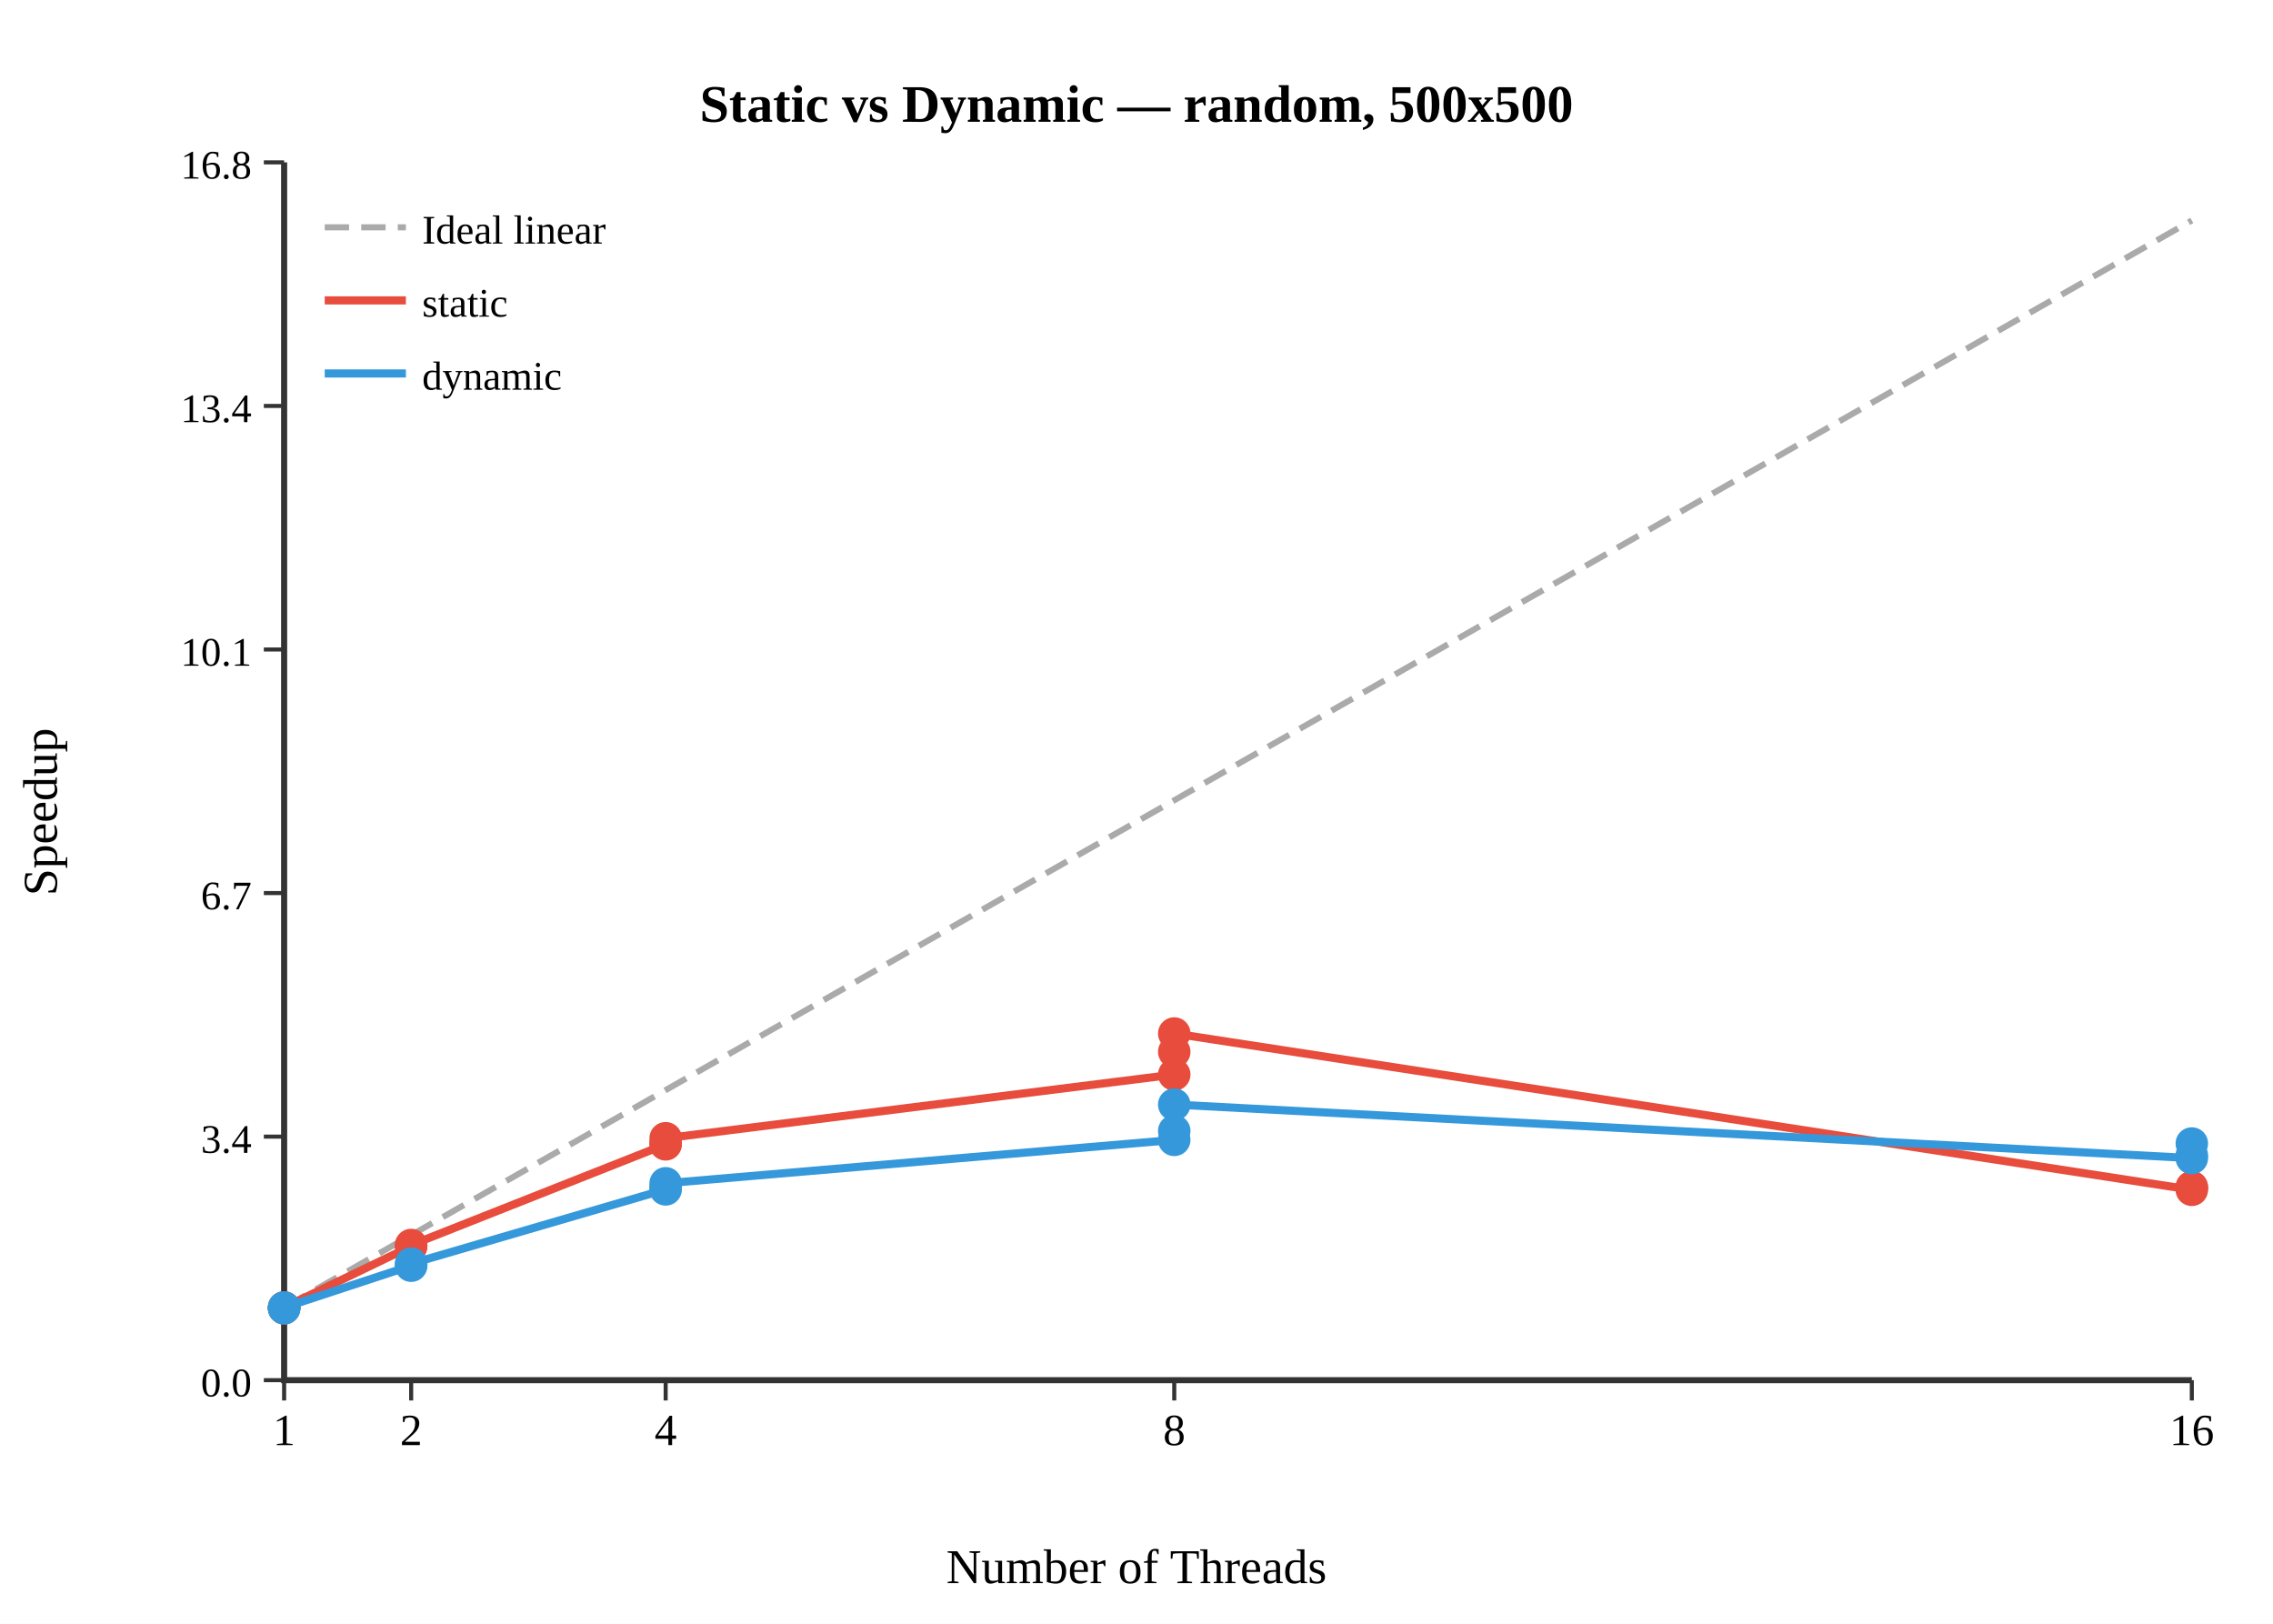
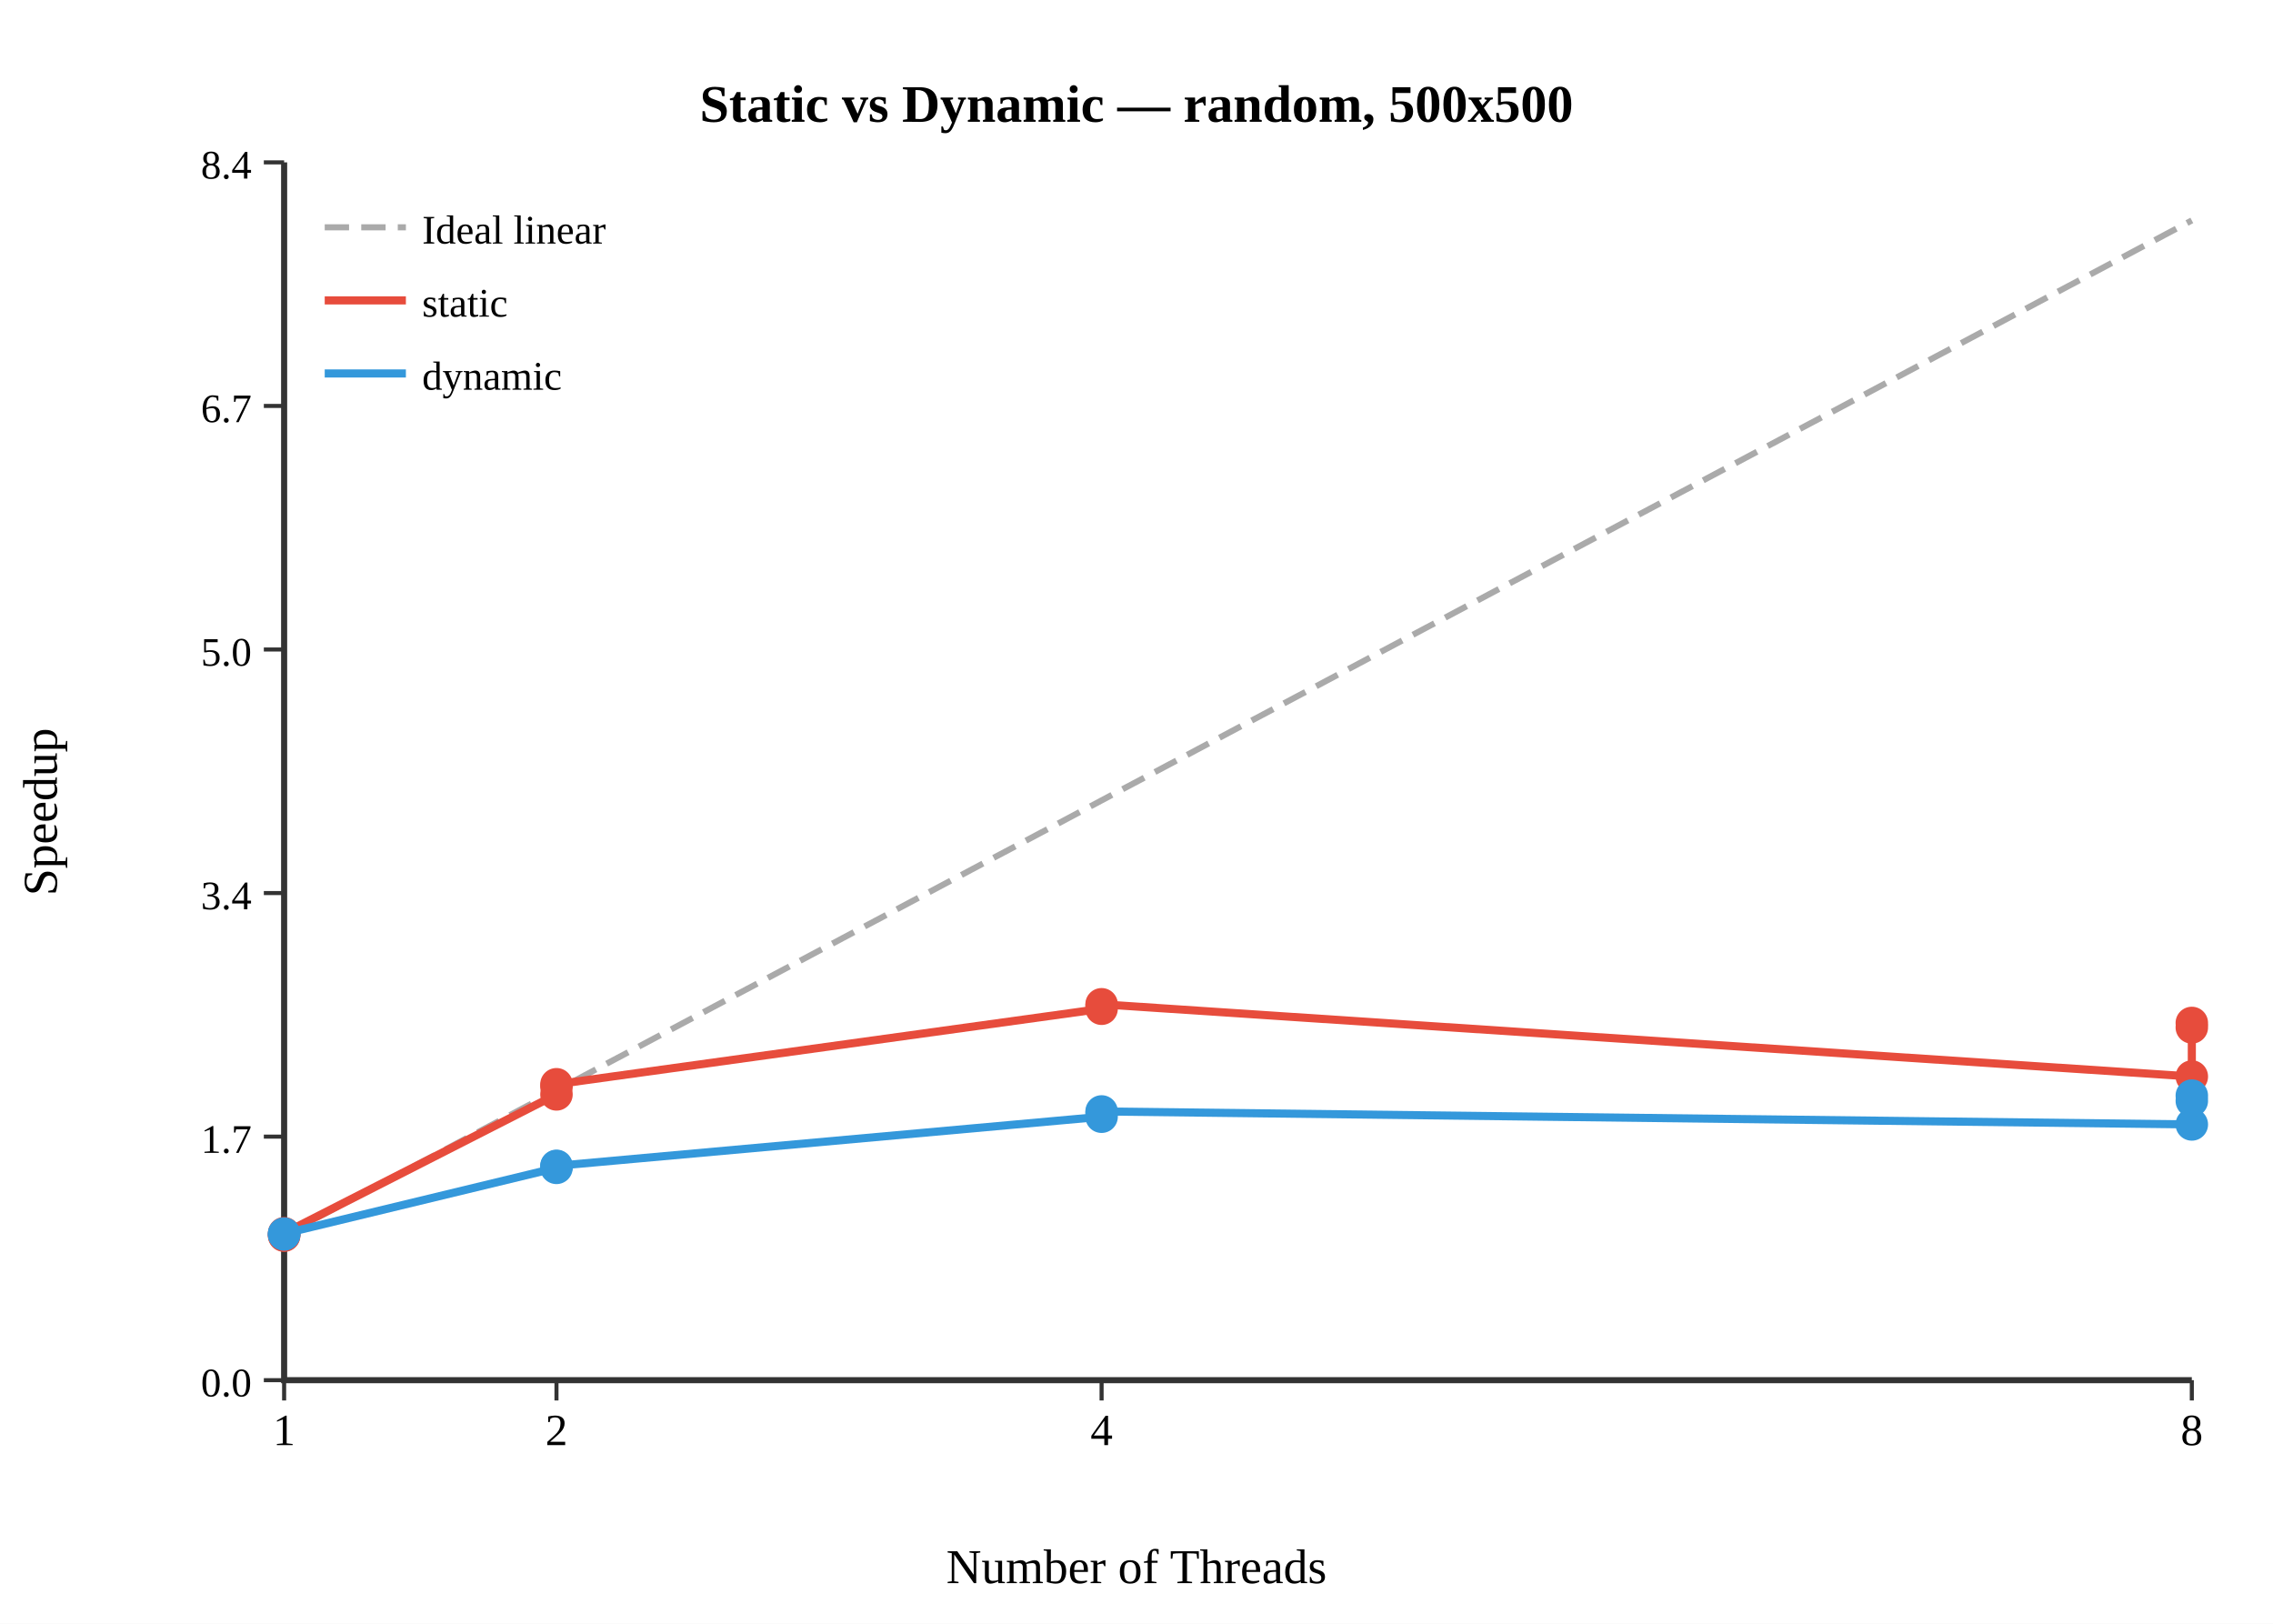
<svg xmlns="http://www.w3.org/2000/svg" viewBox="0 0 560 400">
  <rect width="560" height="400" fill="white" />
  <text x="280" y="30" text-anchor="middle" font-size="13" font-weight="bold">Static vs Dynamic — random, 500x500</text>
  <path d="M70.0,40.0 L70.0,340.0 L540.0,340.0" stroke="#333" fill="none" stroke-width="1.5" />
  <line x1="70.0" y1="340.0" x2="70.0" y2="345.0" stroke="#333" />
  <text x="70.0" y="356.0" text-anchor="middle" font-size="11">1</text>
-   <line x1="101.3" y1="340.0" x2="101.3" y2="345.0" stroke="#333" />
-   <text x="101.3" y="356.0" text-anchor="middle" font-size="11">2</text>
-   <line x1="164.0" y1="340.0" x2="164.0" y2="345.0" stroke="#333" />
-   <text x="164.0" y="356.0" text-anchor="middle" font-size="11">4</text>
-   <line x1="289.3" y1="340.0" x2="289.3" y2="345.0" stroke="#333" />
-   <text x="289.3" y="356.0" text-anchor="middle" font-size="11">8</text>
+   <line x1="137.1" y1="340.0" x2="137.1" y2="345.0" stroke="#333" />
+   <text x="137.1" y="356.0" text-anchor="middle" font-size="11">2</text>
+   <line x1="271.4" y1="340.0" x2="271.4" y2="345.0" stroke="#333" />
+   <text x="271.4" y="356.0" text-anchor="middle" font-size="11">4</text>
  <line x1="540.0" y1="340.0" x2="540.0" y2="345.0" stroke="#333" />
-   <text x="540.0" y="356.0" text-anchor="middle" font-size="11">16</text>
+   <text x="540.0" y="356.0" text-anchor="middle" font-size="11">8</text>
  <line x1="70.0" y1="340.0" x2="65.0" y2="340.0" stroke="#333" />
  <text x="62.0" y="344.0" text-anchor="end" font-size="10">0.0</text>
  <line x1="70.0" y1="280.0" x2="65.0" y2="280.0" stroke="#333" />
-   <text x="62.0" y="284.0" text-anchor="end" font-size="10">3.4</text>
+   <text x="62.0" y="284.0" text-anchor="end" font-size="10">1.7</text>
  <line x1="70.0" y1="220.0" x2="65.0" y2="220.0" stroke="#333" />
-   <text x="62.0" y="224.0" text-anchor="end" font-size="10">6.7</text>
+   <text x="62.0" y="224.0" text-anchor="end" font-size="10">3.4</text>
  <line x1="70.0" y1="160.0" x2="65.0" y2="160.0" stroke="#333" />
-   <text x="62.0" y="164.0" text-anchor="end" font-size="10">10.1</text>
+   <text x="62.0" y="164.0" text-anchor="end" font-size="10">5.0</text>
  <line x1="70.0" y1="100.0" x2="65.0" y2="100.0" stroke="#333" />
-   <text x="62.0" y="104.0" text-anchor="end" font-size="10">13.4</text>
+   <text x="62.0" y="104.0" text-anchor="end" font-size="10">6.7</text>
  <line x1="70.0" y1="40.0" x2="65.0" y2="40.0" stroke="#333" />
-   <text x="62.0" y="44.0" text-anchor="end" font-size="10">16.8</text>
-   <line x1="70.0" y1="322.1" x2="540.0" y2="54.3" stroke="#aaa" stroke-dasharray="6,3" stroke-width="1.5" />
-   <path d="M70.0,322.3 L70.0,322.1 L70.0,322.1 L101.3,307.0 L101.3,306.9 L101.3,306.7 L164.0,281.9 L164.0,281.6 L164.0,280.4 L289.3,264.7 L289.3,259.1 L289.3,254.6 L540.0,293.1 L540.0,292.6 L540.0,292.4" stroke="#e74c3c" fill="none" stroke-width="2" />
-   <circle cx="70.0" cy="322.3" r="4" fill="#e74c3c" />
-   <circle cx="70.0" cy="322.1" r="4" fill="#e74c3c" />
-   <circle cx="70.0" cy="322.1" r="4" fill="#e74c3c" />
-   <circle cx="101.3" cy="307.0" r="4" fill="#e74c3c" />
-   <circle cx="101.3" cy="306.9" r="4" fill="#e74c3c" />
-   <circle cx="101.3" cy="306.7" r="4" fill="#e74c3c" />
-   <circle cx="164.0" cy="281.9" r="4" fill="#e74c3c" />
-   <circle cx="164.0" cy="281.6" r="4" fill="#e74c3c" />
-   <circle cx="164.0" cy="280.4" r="4" fill="#e74c3c" />
-   <circle cx="289.3" cy="264.7" r="4" fill="#e74c3c" />
-   <circle cx="289.3" cy="259.1" r="4" fill="#e74c3c" />
-   <circle cx="289.3" cy="254.6" r="4" fill="#e74c3c" />
-   <circle cx="540.0" cy="293.1" r="4" fill="#e74c3c" />
-   <circle cx="540.0" cy="292.6" r="4" fill="#e74c3c" />
-   <circle cx="540.0" cy="292.4" r="4" fill="#e74c3c" />
-   <path d="M70.0,322.3 L70.0,322.2 L70.0,322.1 L101.3,311.8 L101.3,311.4 L101.3,311.3 L164.0,293.0 L164.0,292.5 L164.0,291.5 L289.3,280.8 L289.3,278.6 L289.3,272.1 L540.0,285.3 L540.0,284.6 L540.0,281.7" stroke="#3498db" fill="none" stroke-width="2" />
-   <circle cx="70.0" cy="322.3" r="4" fill="#3498db" />
-   <circle cx="70.0" cy="322.2" r="4" fill="#3498db" />
-   <circle cx="70.0" cy="322.1" r="4" fill="#3498db" />
-   <circle cx="101.3" cy="311.8" r="4" fill="#3498db" />
-   <circle cx="101.3" cy="311.4" r="4" fill="#3498db" />
-   <circle cx="101.3" cy="311.3" r="4" fill="#3498db" />
-   <circle cx="164.0" cy="293.0" r="4" fill="#3498db" />
-   <circle cx="164.0" cy="292.5" r="4" fill="#3498db" />
-   <circle cx="164.0" cy="291.5" r="4" fill="#3498db" />
-   <circle cx="289.3" cy="280.8" r="4" fill="#3498db" />
-   <circle cx="289.3" cy="278.6" r="4" fill="#3498db" />
-   <circle cx="289.3" cy="272.1" r="4" fill="#3498db" />
-   <circle cx="540.0" cy="285.3" r="4" fill="#3498db" />
-   <circle cx="540.0" cy="284.6" r="4" fill="#3498db" />
-   <circle cx="540.0" cy="281.7" r="4" fill="#3498db" />
+   <text x="62.0" y="44.0" text-anchor="end" font-size="10">8.4</text>
+   <line x1="70.0" y1="304.3" x2="540.0" y2="54.3" stroke="#aaa" stroke-dasharray="6,3" stroke-width="1.5" />
+   <path d="M70.0,304.4 L70.0,304.3 L70.0,303.8 L137.1,269.6 L137.1,267.7 L137.1,267.1 L271.4,248.5 L271.4,247.8 L271.4,247.4 L540.0,265.2 L540.0,253.1 L540.0,252.0" stroke="#e74c3c" fill="none" stroke-width="2" />
+   <circle cx="70.0" cy="304.4" r="4" fill="#e74c3c" />
+   <circle cx="70.0" cy="304.3" r="4" fill="#e74c3c" />
+   <circle cx="70.0" cy="303.8" r="4" fill="#e74c3c" />
+   <circle cx="137.1" cy="269.6" r="4" fill="#e74c3c" />
+   <circle cx="137.1" cy="267.7" r="4" fill="#e74c3c" />
+   <circle cx="137.1" cy="267.1" r="4" fill="#e74c3c" />
+   <circle cx="271.4" cy="248.5" r="4" fill="#e74c3c" />
+   <circle cx="271.4" cy="247.8" r="4" fill="#e74c3c" />
+   <circle cx="271.4" cy="247.4" r="4" fill="#e74c3c" />
+   <circle cx="540.0" cy="265.2" r="4" fill="#e74c3c" />
+   <circle cx="540.0" cy="253.1" r="4" fill="#e74c3c" />
+   <circle cx="540.0" cy="252.0" r="4" fill="#e74c3c" />
+   <path d="M70.0,304.1 L70.0,304.0 L70.0,303.9 L137.1,287.7 L137.1,287.3 L137.1,287.2 L271.4,275.1 L271.4,274.2 L271.4,273.8 L540.0,277.0 L540.0,271.2 L540.0,269.9" stroke="#3498db" fill="none" stroke-width="2" />
+   <circle cx="70.0" cy="304.1" r="4" fill="#3498db" />
+   <circle cx="70.0" cy="304.0" r="4" fill="#3498db" />
+   <circle cx="70.0" cy="303.9" r="4" fill="#3498db" />
+   <circle cx="137.1" cy="287.7" r="4" fill="#3498db" />
+   <circle cx="137.1" cy="287.3" r="4" fill="#3498db" />
+   <circle cx="137.1" cy="287.2" r="4" fill="#3498db" />
+   <circle cx="271.4" cy="275.1" r="4" fill="#3498db" />
+   <circle cx="271.4" cy="274.2" r="4" fill="#3498db" />
+   <circle cx="271.4" cy="273.8" r="4" fill="#3498db" />
+   <circle cx="540.0" cy="277.0" r="4" fill="#3498db" />
+   <circle cx="540.0" cy="271.2" r="4" fill="#3498db" />
+   <circle cx="540.0" cy="269.9" r="4" fill="#3498db" />
  <g transform="translate(80,50)">
    <line x1="0" y1="6" x2="20" y2="6" stroke="#aaa" stroke-dasharray="6,3" stroke-width="1.5" />
    <text x="24" y="10" font-size="10">Ideal linear</text>
  </g>
  <g transform="translate(80,68)">
    <line x1="0" y1="6" x2="20" y2="6" stroke="#e74c3c" stroke-width="2" />
    <text x="24" y="10" font-size="10">static</text>
  </g>
  <g transform="translate(80,86)">
    <line x1="0" y1="6" x2="20" y2="6" stroke="#3498db" stroke-width="2" />
    <text x="24" y="10" font-size="10">dynamic</text>
  </g>
  <text x="280" y="390" text-anchor="middle" font-size="12">Number of Threads</text>
  <text x="14" y="200" text-anchor="middle" font-size="12" transform="rotate(-90 14 200)">Speedup</text>
</svg>
